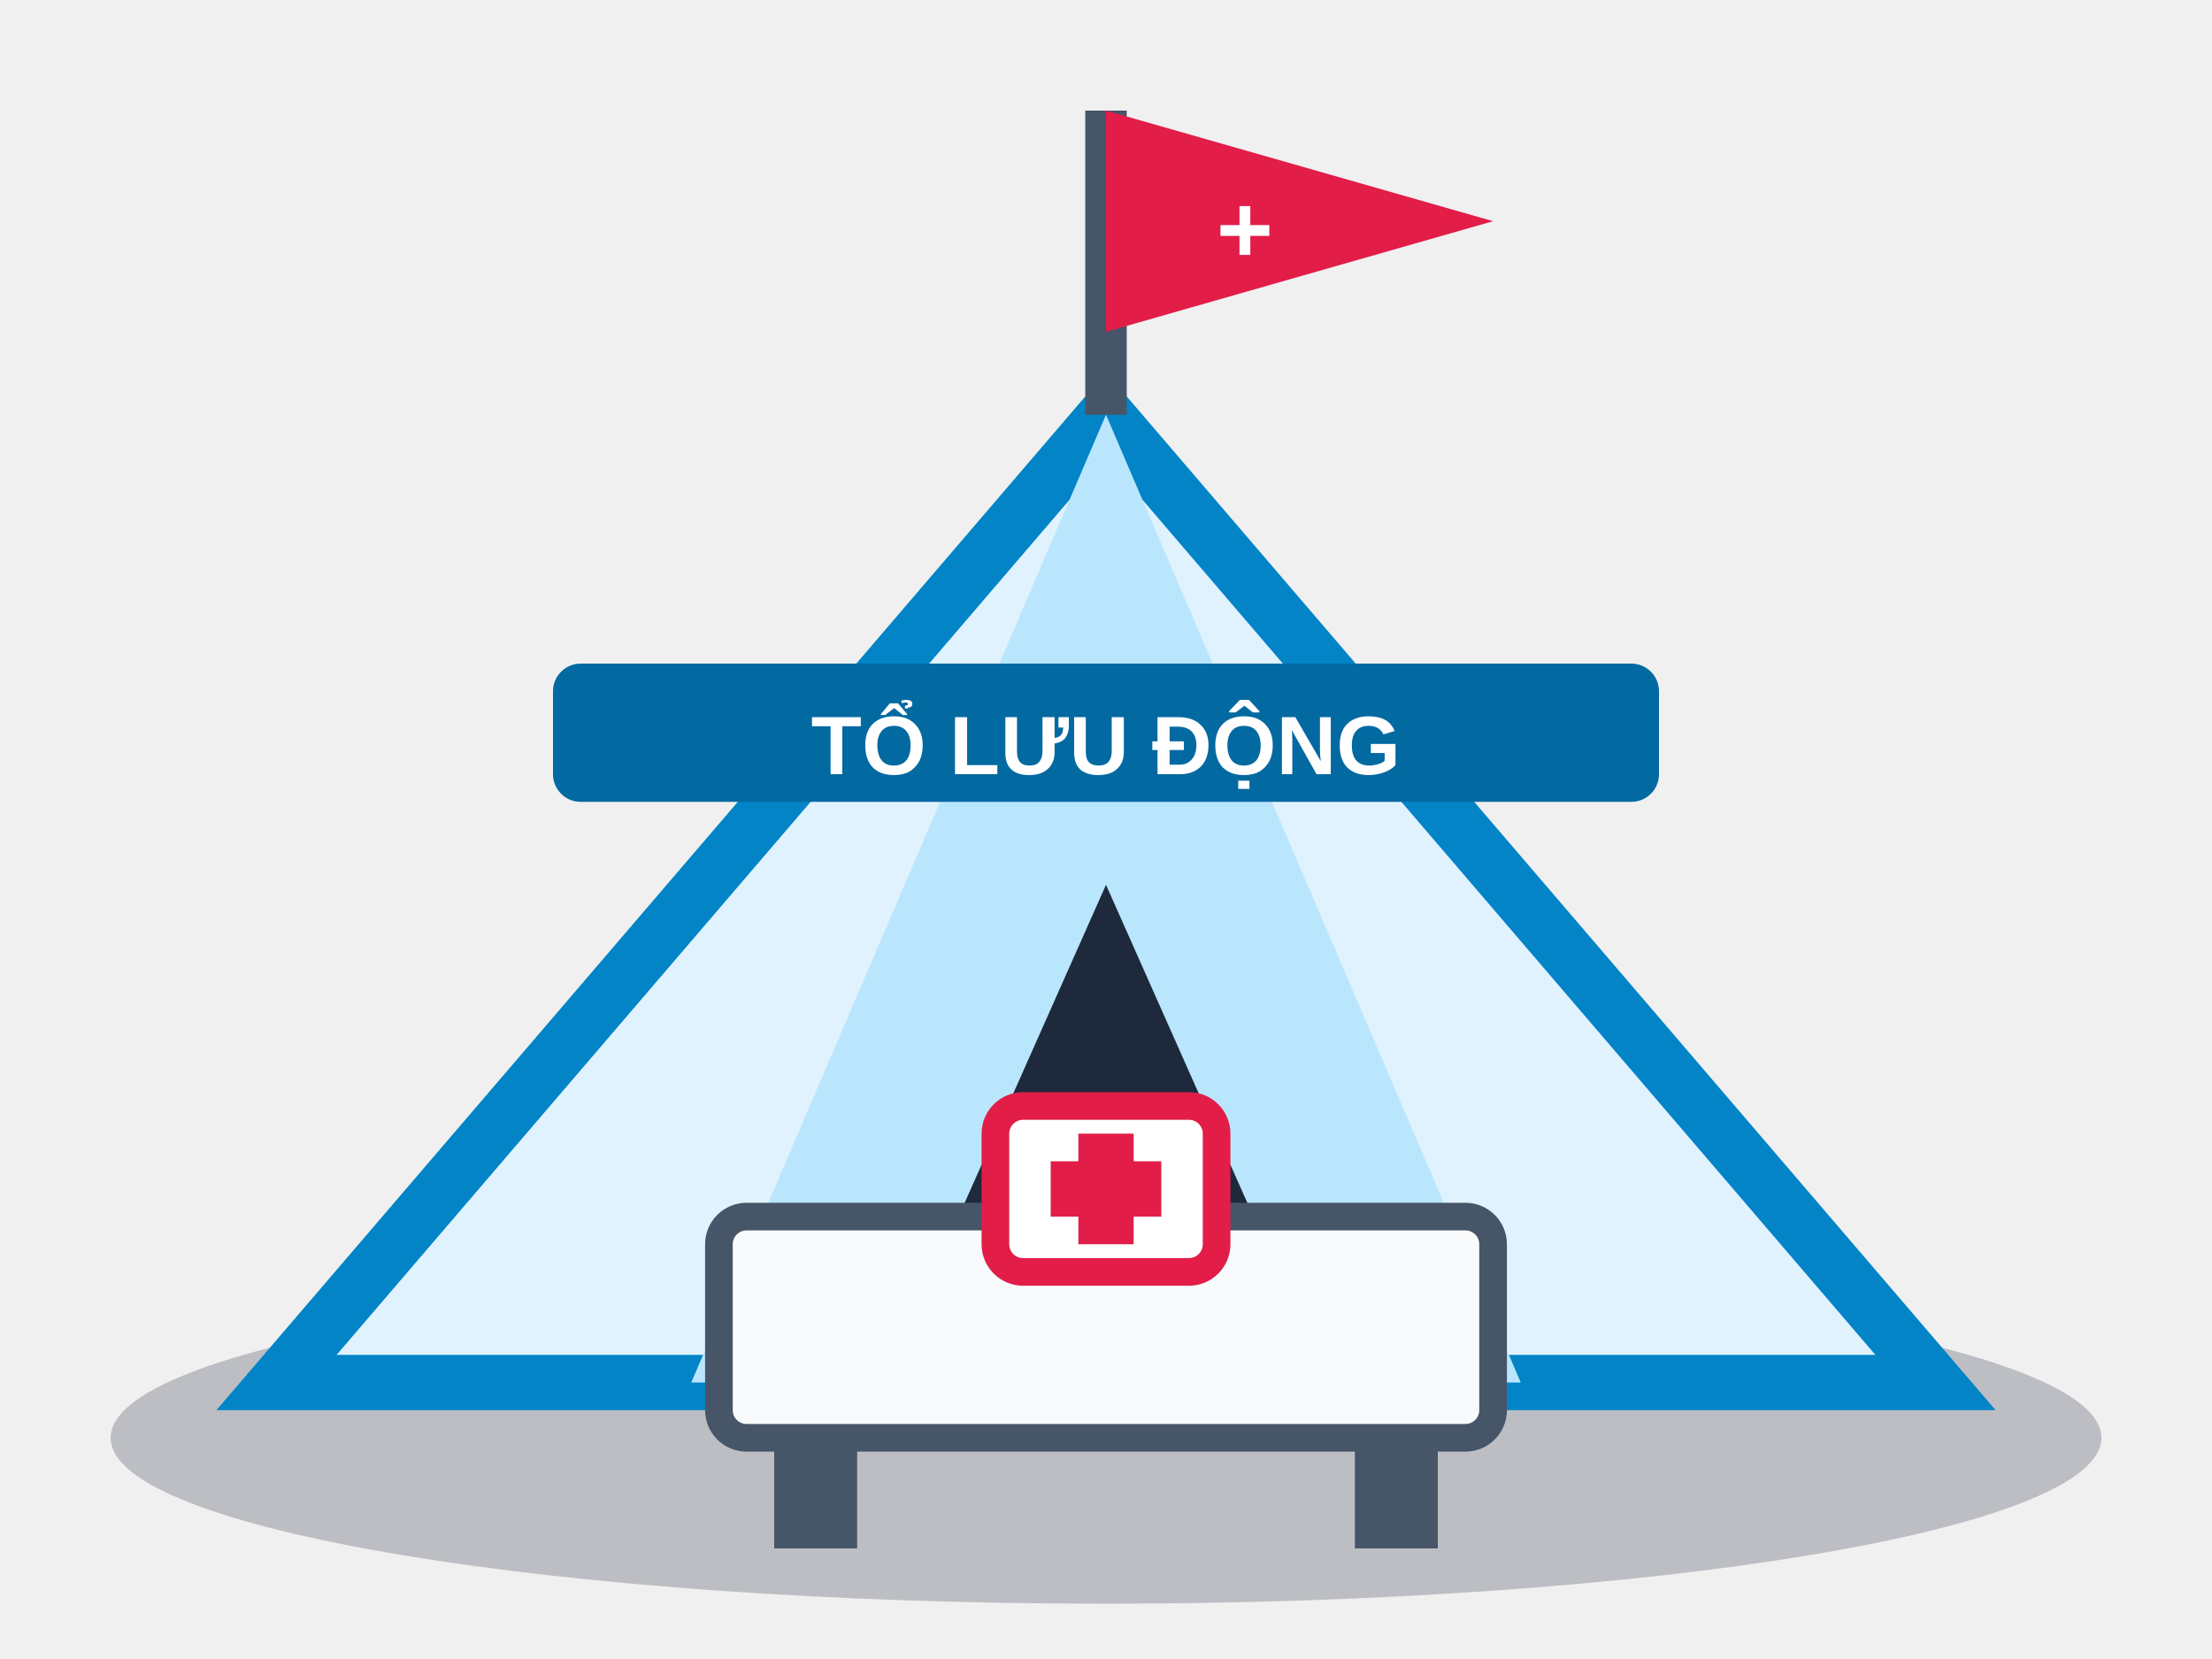
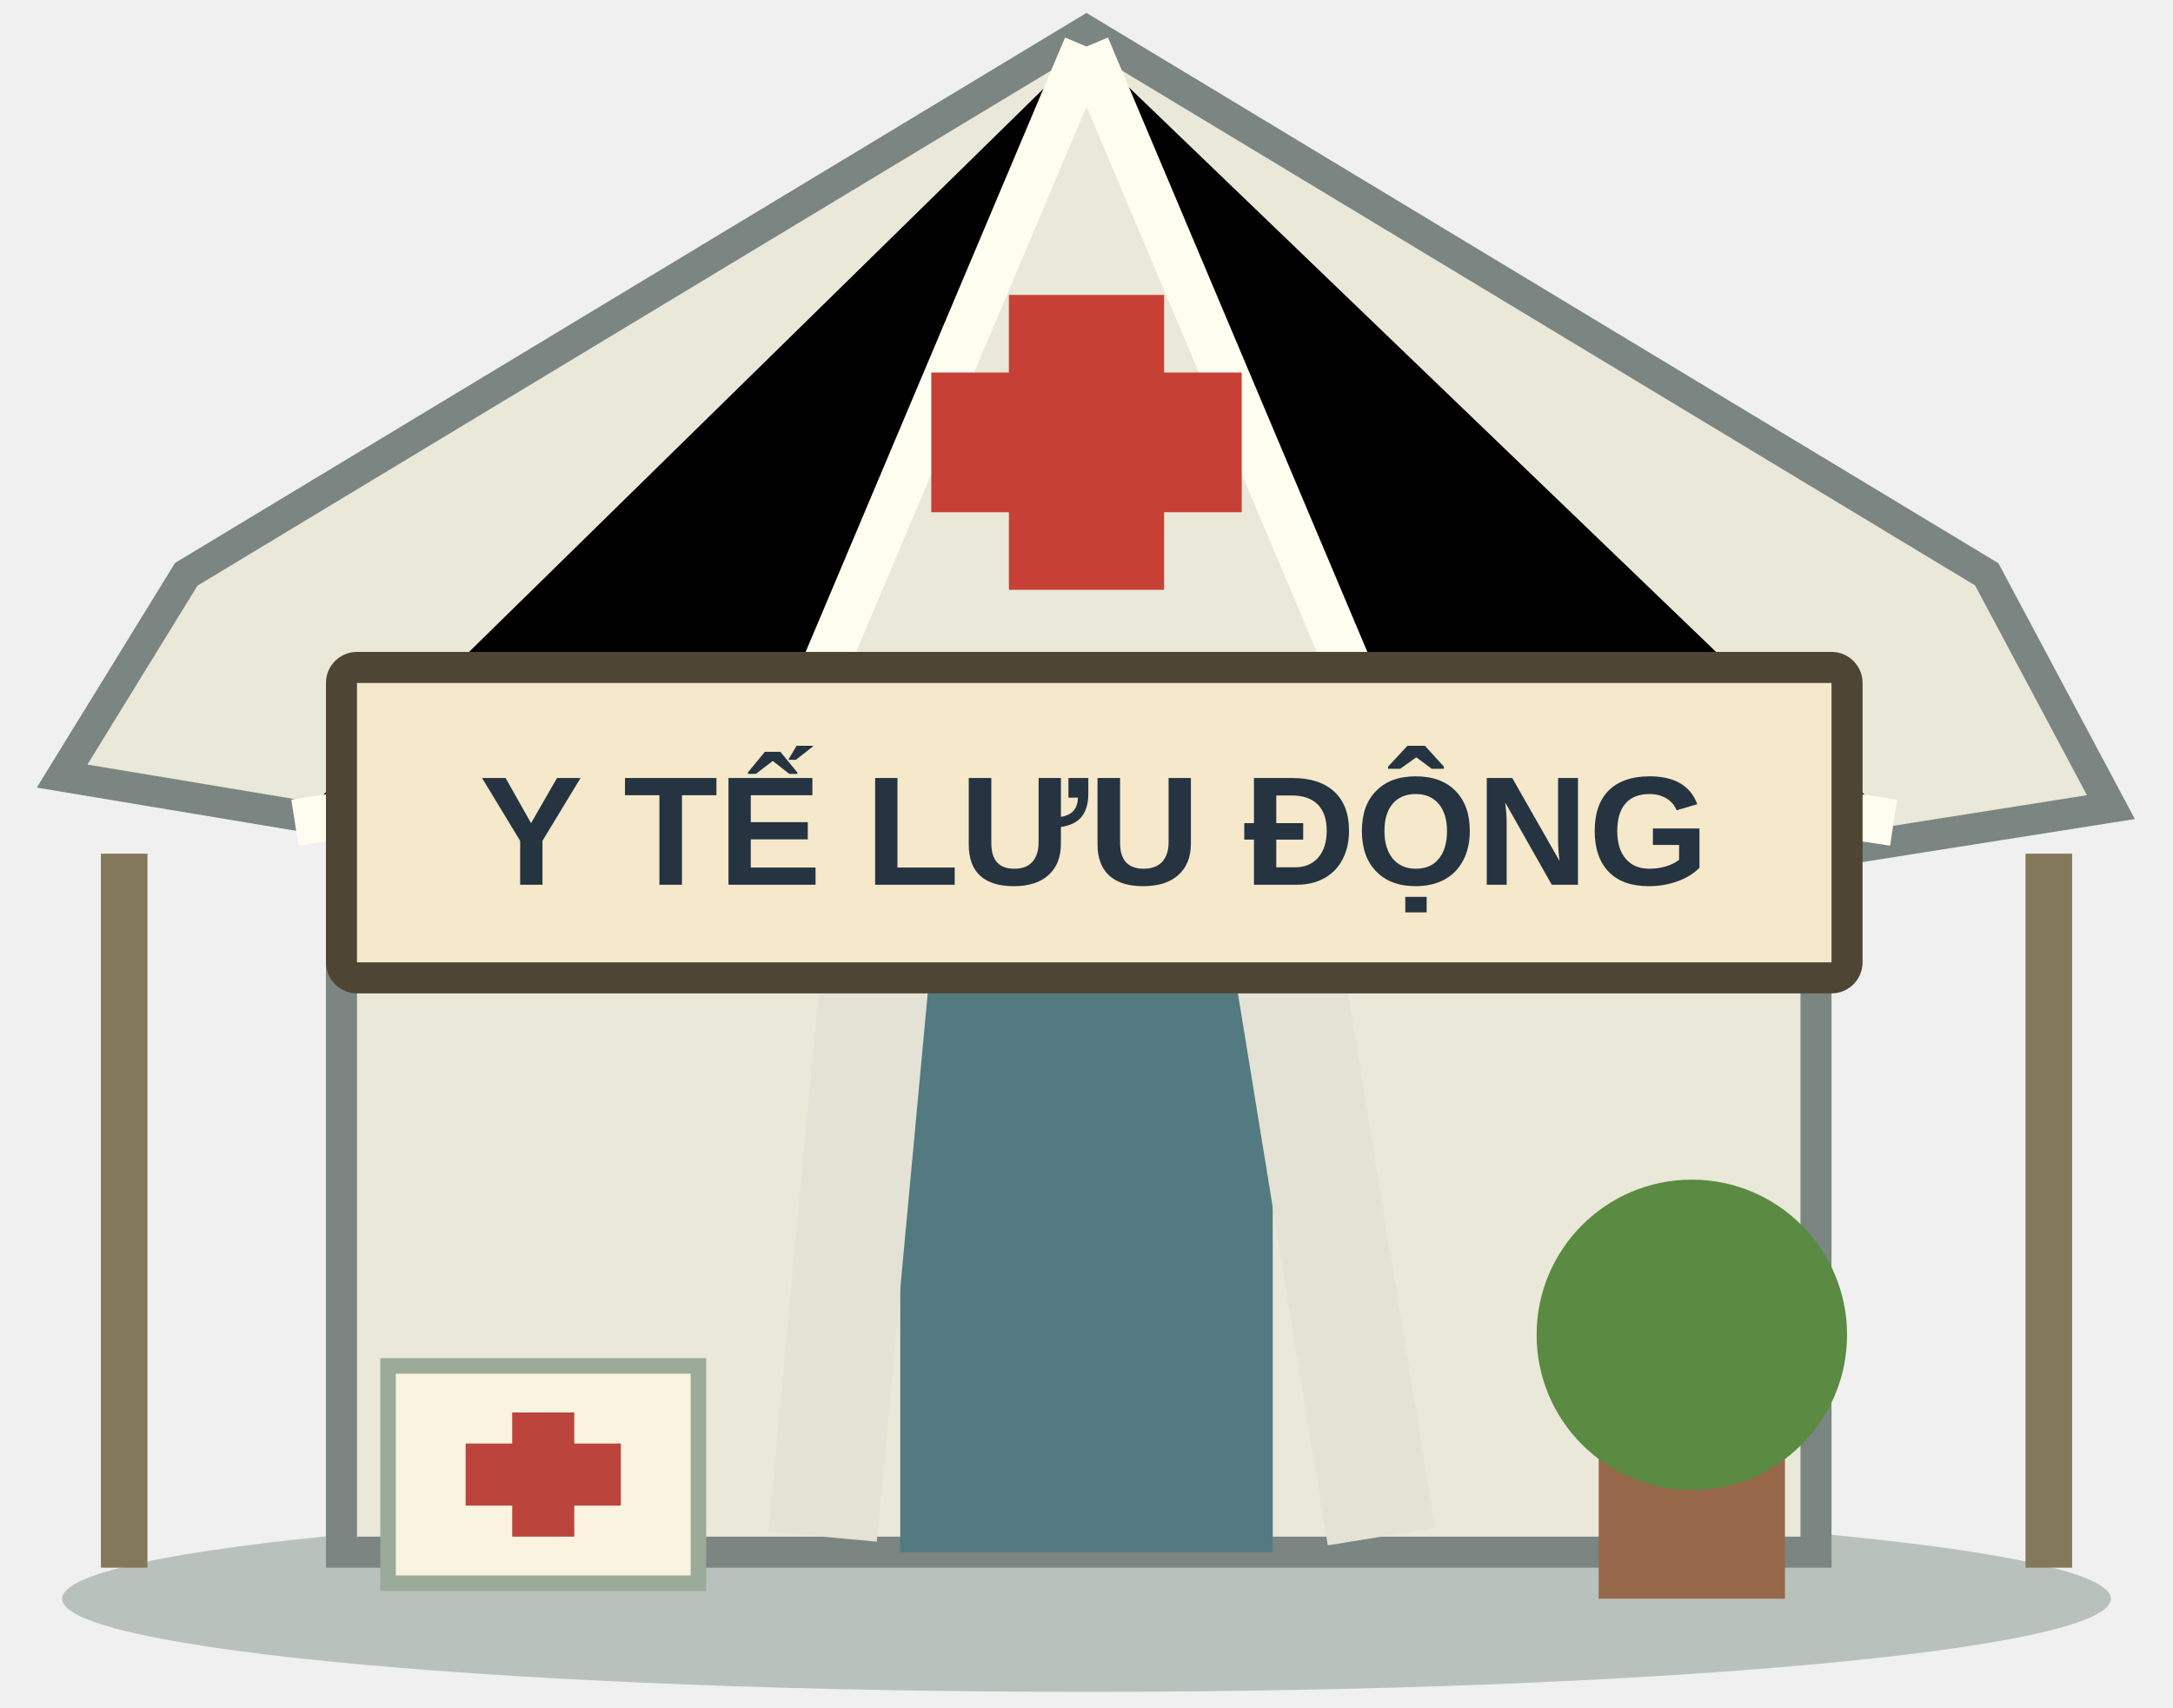
- <svg xmlns="http://www.w3.org/2000/svg" viewBox="0 0 80 60" width="80" height="60">
-   <ellipse cx="40" cy="52" rx="36" ry="6" fill="#1e293b" opacity="0.25" />
-   <polygon points="10,50 40,15 70,50" fill="#e0f2fe" stroke="#0284c7" stroke-width="2" />
-   <polygon points="25,50 40,15 55,50" fill="#bae6fd" />
-   <polygon points="32,50 40,32 48,50" fill="#1e293b" />
-   <rect x="26" y="44" width="28" height="8" fill="#f8fafc" stroke="#475569" stroke-width="1" rx="1" />
-   <rect x="28" y="52" width="3" height="4" fill="#475569" />
-   <rect x="49" y="52" width="3" height="4" fill="#475569" />
-   <rect x="36" y="40" width="8" height="6" fill="#ffffff" stroke="#e11d48" stroke-width="1" rx="1" />
-   <rect x="39" y="41" width="2" height="4" fill="#e11d48" />
-   <rect x="38" y="42" width="4" height="2" fill="#e11d48" />
-   <line x1="40" y1="15" x2="40" y2="4" stroke="#475569" stroke-width="1.5" />
-   <polygon points="40,4 54,8 40,12" fill="#e11d48" />
-   <text x="44" y="9.5" font-family="Arial, sans-serif" font-size="3.5" font-weight="bold" fill="#ffffff">+</text>
-   <rect x="20" y="24" width="40" height="5" fill="#0369a1" rx="1" />
-   <text x="40" y="28" font-family="Arial, sans-serif" font-size="3" font-weight="bold" fill="#ffffff" text-anchor="middle">TỔ LƯU ĐỘNG</text>
+ <svg xmlns="http://www.w3.org/2000/svg" width="140" height="110" viewBox="0 0 140 110">
+   <defs>
+     <pattern id="roof" width="10" height="7" patternUnits="userSpaceOnUse">
+       <rect width="10" height="7" fill="#bc542f" />
+       <path d="M0 6H10 M5 0V6" stroke="#813c29" stroke-width="1.3" />
+       <path d="M0 1H9" stroke="#e78b53" stroke-width="1.2" />
+     </pattern>
+     <pattern id="wall" width="14" height="9" patternUnits="userSpaceOnUse">
+       <rect width="14" height="9" fill="#ddc596" />
+       <path d="M0 9H14 M7 0V9" stroke="#bda47e" stroke-width=".5" />
+     </pattern>
+     <pattern id="metal" width="9" height="9" patternUnits="userSpaceOnUse">
+       <rect width="9" height="9" fill="#568e80" />
+       <path d="M0 0V9 M3 0V9" stroke="#396158" />
+       <path d="M8 0V9" stroke="#8bbaa3" />
+     </pattern>
+   </defs>
+   <ellipse cx="70" cy="103" rx="66" ry="6" fill="#395443" opacity=".3" />
+   <path d="M12 37L70 2 128 37 136 52 117 55 117 100 22 100 22 53 4 50Z" fill="#eae8d9" stroke="#7b8582" stroke-width="2" />
+   <path d="M70 3L51 48 19 53 M70 3L89 48 122 53" stroke="#fffdf0" stroke-width="3" />
+   <path d="M58 52H82V100H58Z" fill="#527a80" />
+   <path d="M57 56L53 99 M82 56L89 99" stroke="#e3e2d5" stroke-width="7" />
+   <path d="M65 19H75V38H65Z M60 24H80V33H60Z" fill="#c74036" />
+   <rect x="22" y="43" width="97" height="20" rx="1" fill="#f5e8cb" stroke="#4e4535" stroke-width="2" />
+   <text x="70.5" y="57" text-anchor="middle" font-family="Arial,sans-serif" font-size="10" font-weight="bold" fill="#253440">Y TẾ LƯU ĐỘNG</text>
+   <path d="M8 55V101 M132 55V101" stroke="#83785a" stroke-width="3" />
+   <rect x="25" y="88" width="20" height="14" fill="#f9f3df" stroke="#9aab99" />
+   <path d="M33 91H37V99H33Z M30 93H40V97H30Z" fill="#bb453d" />
+   <rect x="103" y="92" width="12" height="11" fill="#97694a" />
+   <circle cx="109" cy="86" r="10" fill="#5b8a42" />
</svg>
